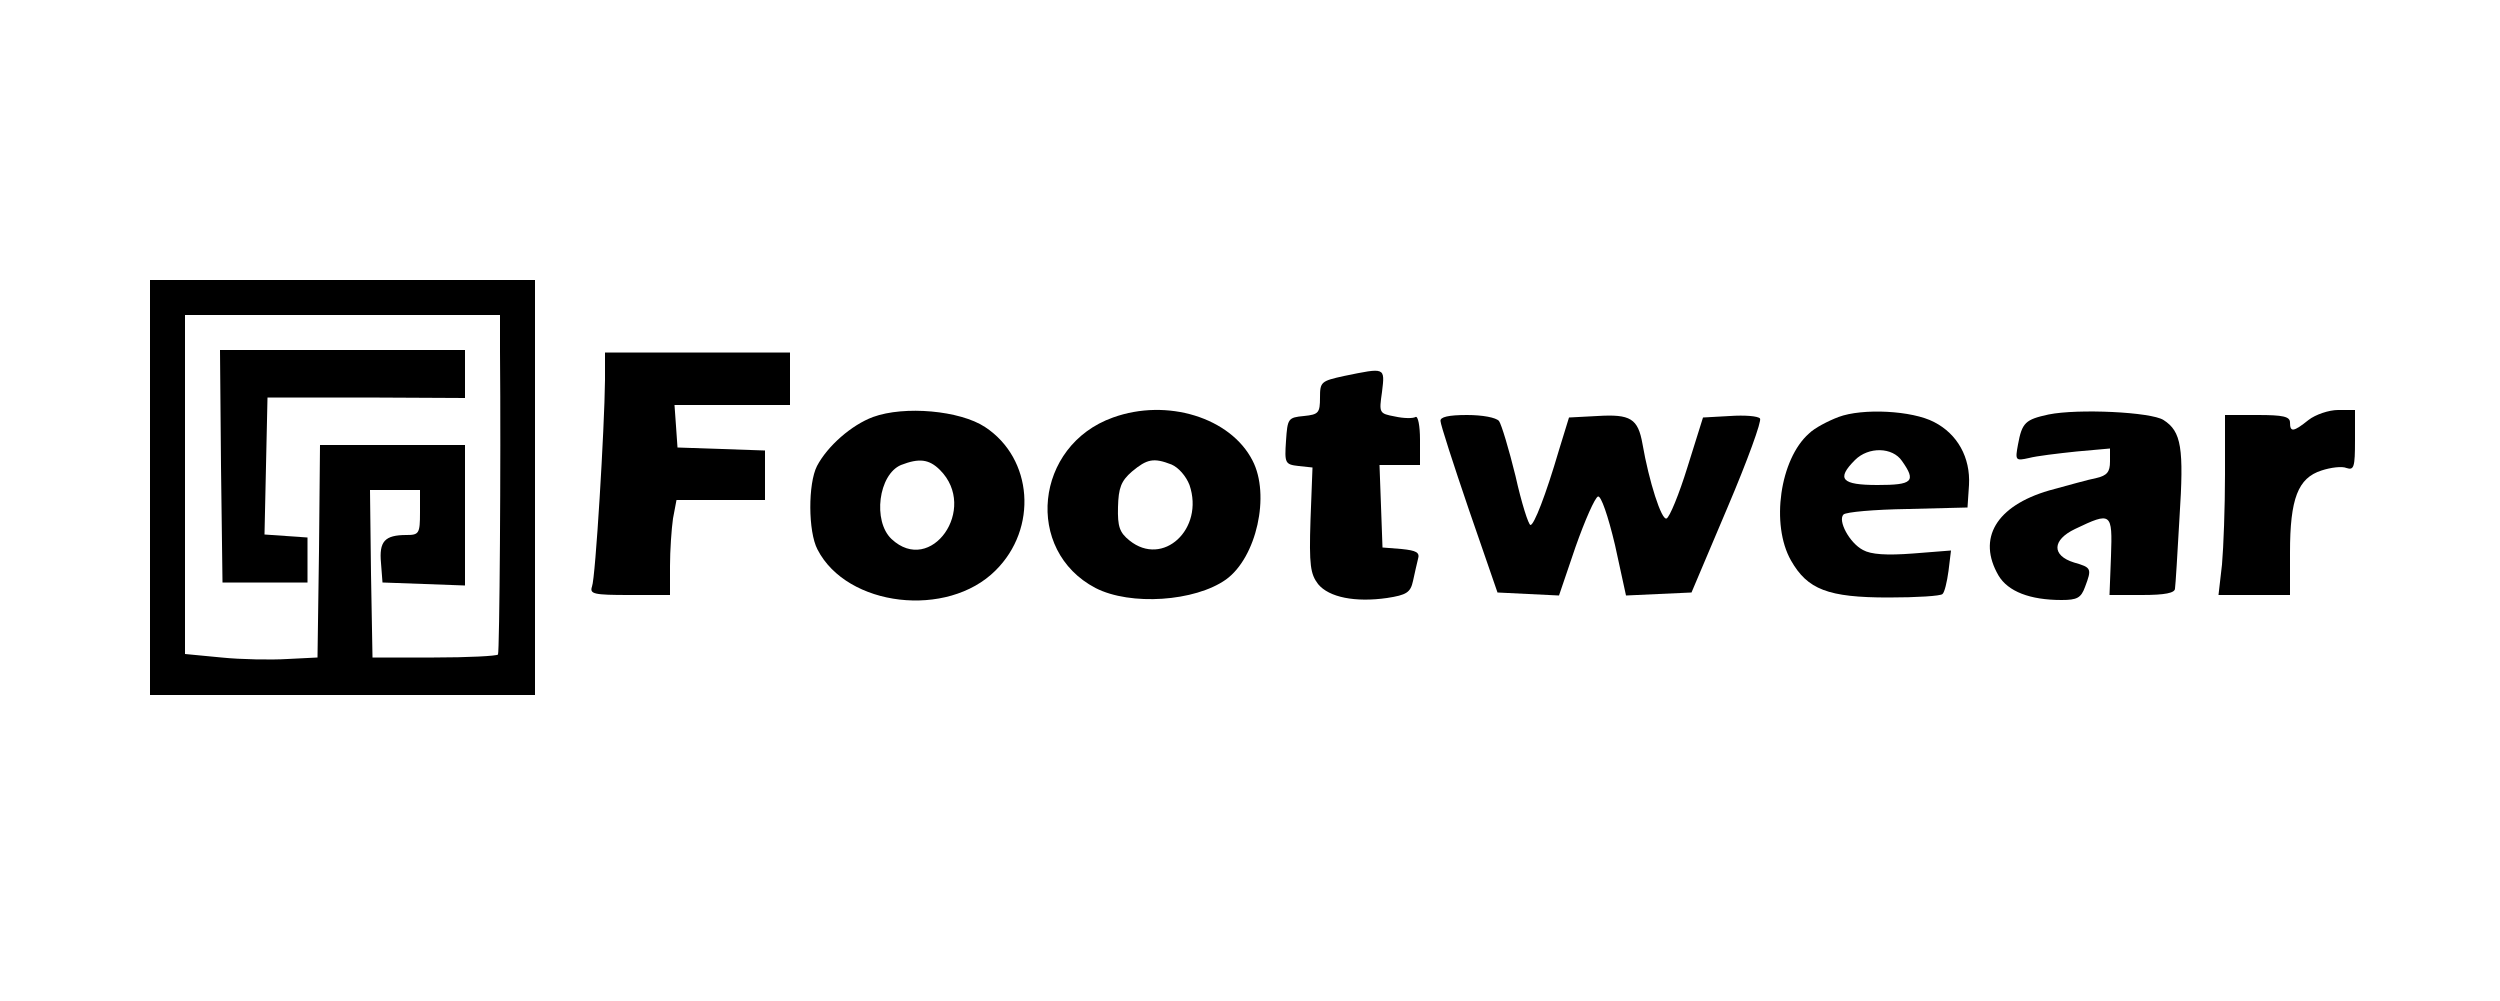
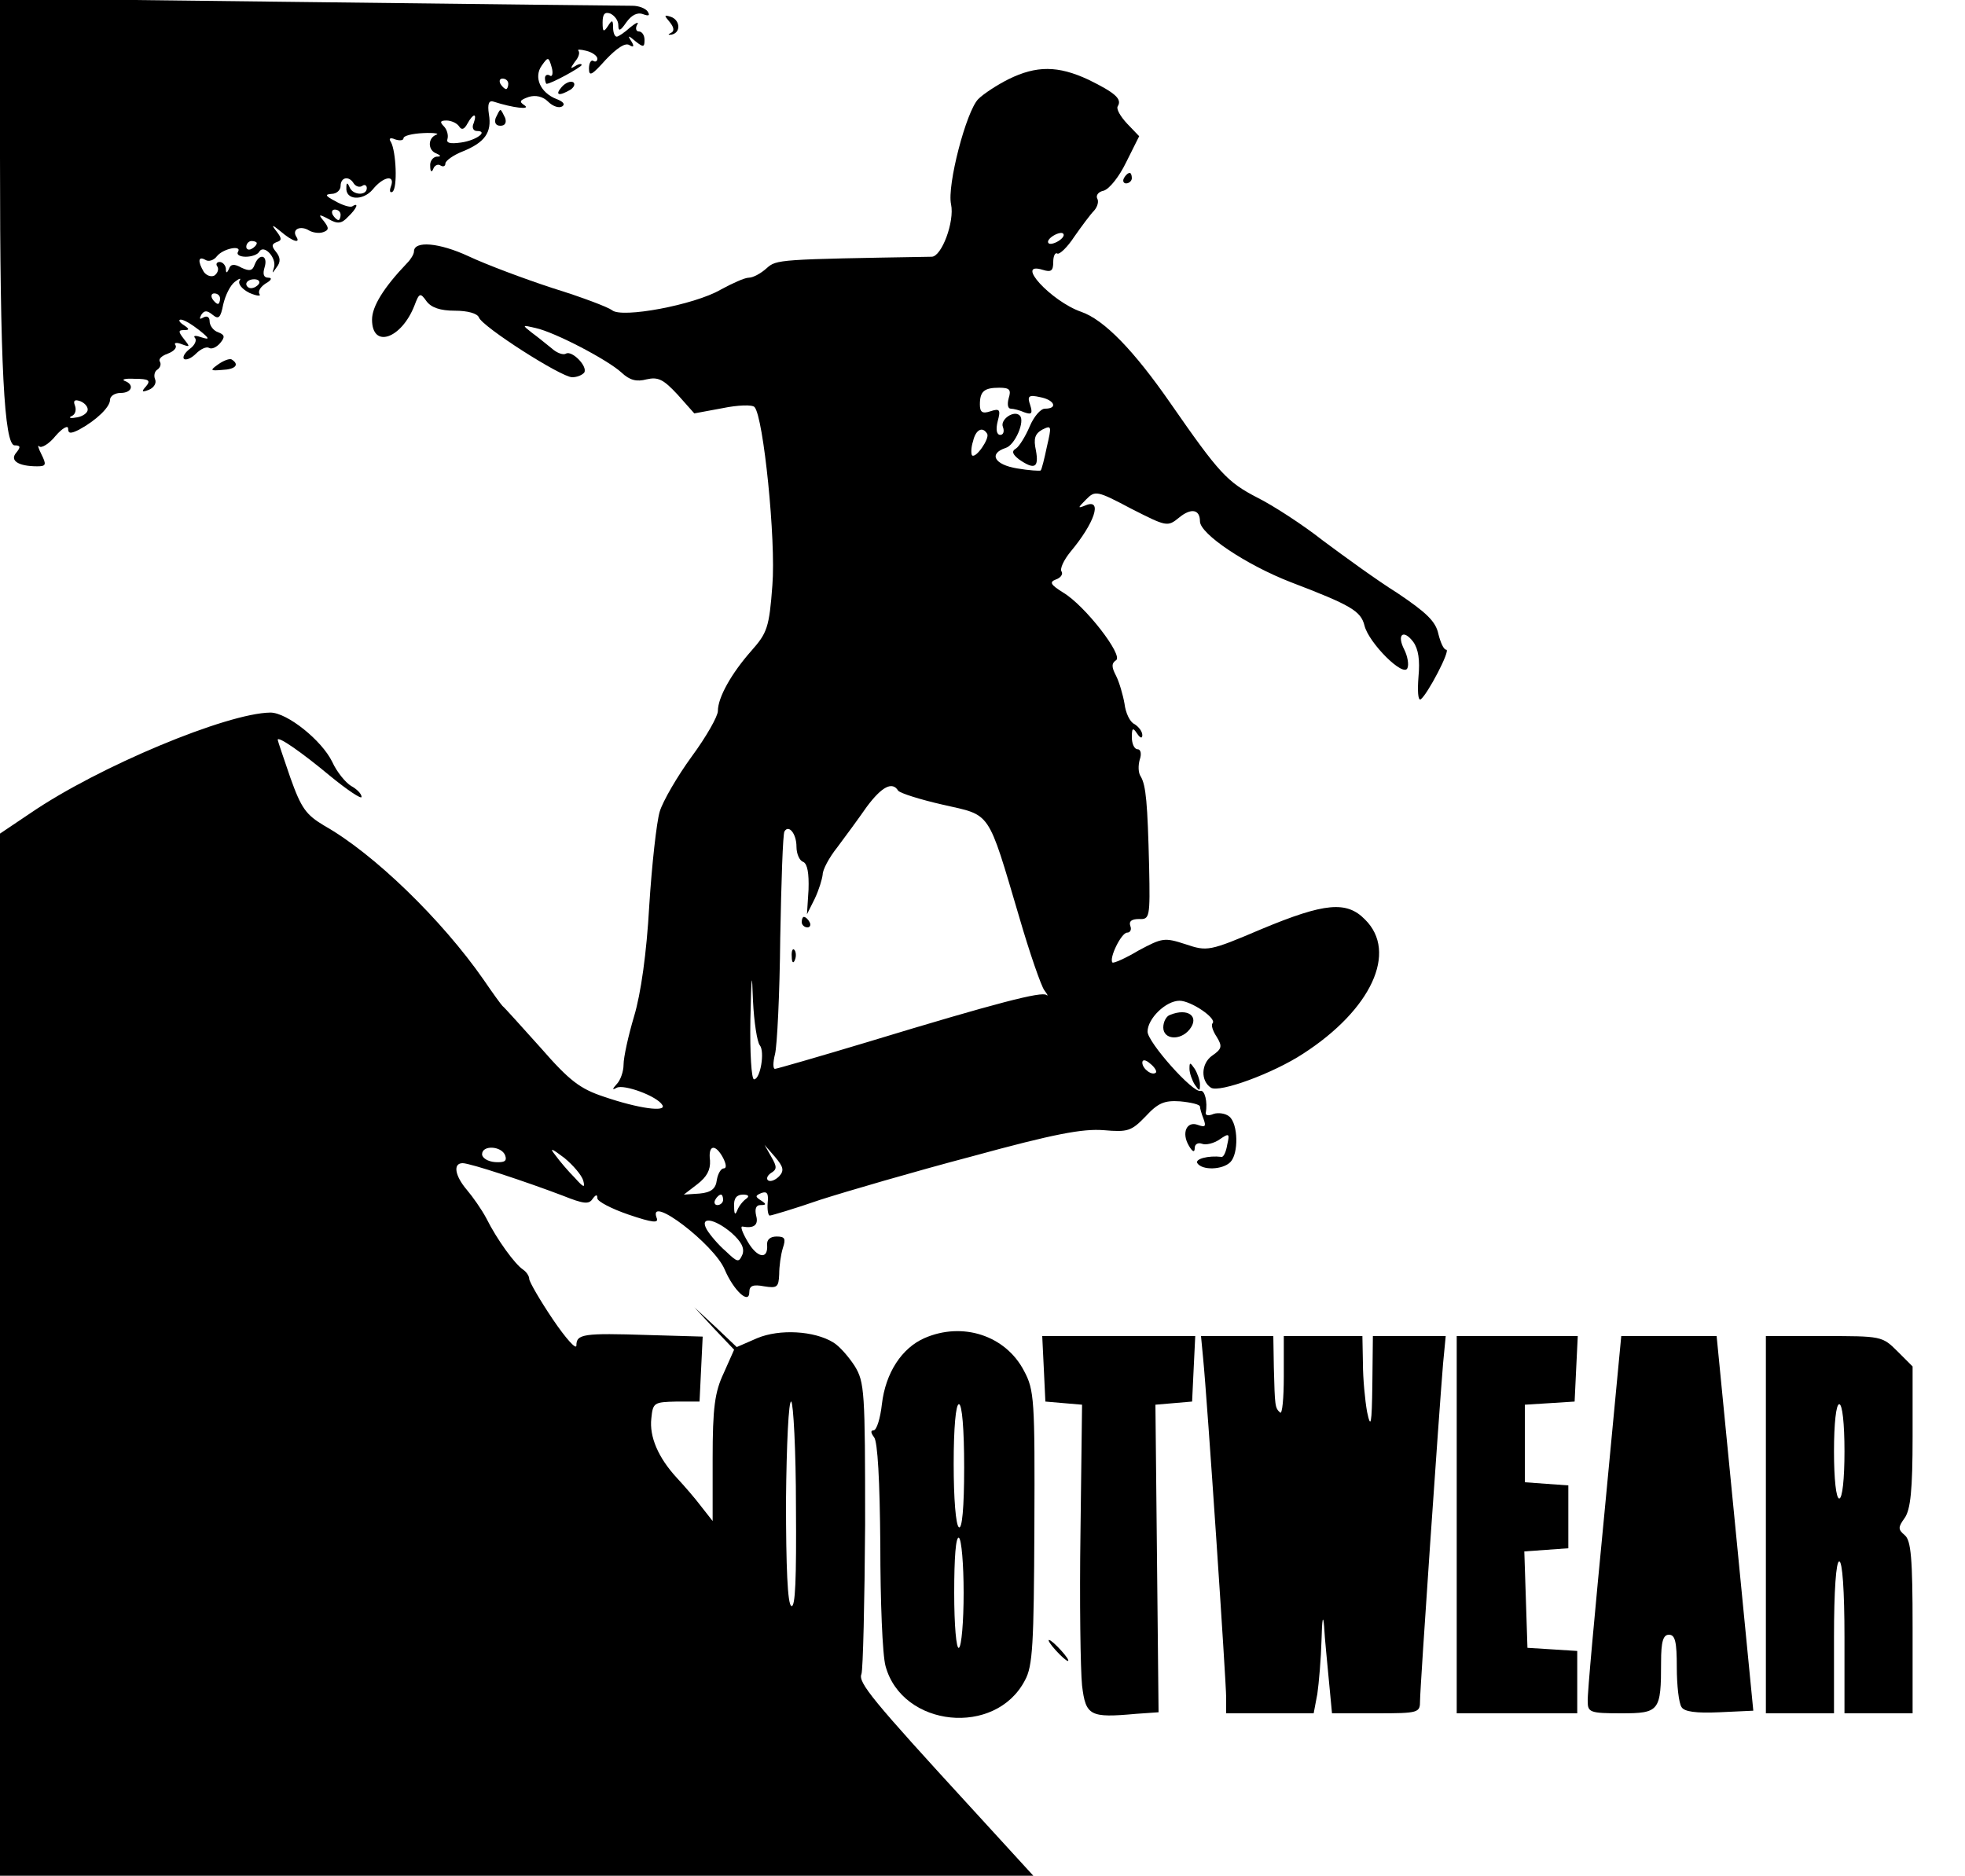
- <svg xmlns="http://www.w3.org/2000/svg" version="1.0" width="500pt" height="200pt" viewBox="0 0 500 200" preserveAspectRatio="xMidYMid meet">
-   <g transform="translate(0,200) scale(0.1,-0.1)" fill="#000000" stroke="none">
-     <path d="M300 1025 l0 -415 385 0 385 0 0 415 0 415 -385 0 -385 0 0 -415z m700 273 c2 -224 -1 -602 -4 -607 -2 -3 -60 -6 -128 -6 l-123 0 -3 168 -2 167 50 0 50 0 0 -45 c0 -42 -2 -45 -27 -45 -44 0 -55 -13 -51 -56 l3 -39 83 -3 82 -3 0 141 0 140 -145 0 -145 0 -2 -212 -3 -213 -60 -3 c-33 -2 -93 -1 -132 3 l-73 7 0 339 0 339 315 0 315 0 0 -72z" />
-     <path d="M442 1068 l3 -233 85 0 85 0 0 45 0 45 -43 3 -43 3 3 137 3 137 198 0 197 -1 0 48 0 48 -245 0 -245 0 2 -232z" />
-     <path d="M1210 1240 c-1 -96 -19 -396 -26 -413 -5 -15 3 -17 75 -17 l81 0 0 58 c0 31 3 74 6 95 l7 37 88 0 89 0 0 50 0 49 -87 3 -88 3 -3 43 -3 42 115 0 116 0 0 53 0 52 -185 0 -185 0 0 -55z" />
-     <path d="M2688 1248 c-46 -10 -48 -12 -48 -43 0 -31 -3 -34 -32 -37 -32 -3 -33 -5 -36 -50 -3 -44 -2 -47 25 -50 l28 -3 -4 -105 c-3 -91 0 -108 15 -128 22 -27 75 -37 138 -28 39 6 47 11 52 34 3 15 8 35 10 44 4 13 -3 17 -33 20 l-38 3 -3 83 -3 82 41 0 40 0 0 51 c0 27 -4 48 -9 45 -5 -3 -23 -3 -41 1 -32 6 -32 7 -26 49 6 50 7 49 -76 32z" />
-     <path d="M1746 1166 c-43 -16 -91 -58 -112 -98 -18 -35 -18 -131 1 -167 59 -115 260 -138 356 -42 85 84 75 224 -21 287 -50 33 -161 43 -224 20z m134 -106 c77 -77 -18 -212 -97 -138 -38 36 -26 129 19 148 36 14 56 12 78 -10z" />
-     <path d="M2226 1165 c-157 -56 -178 -266 -35 -341 70 -36 199 -27 261 17 61 44 89 169 53 238 -44 86 -171 125 -279 86z m117 -94 c14 -6 29 -23 36 -41 30 -88 -53 -165 -120 -111 -20 16 -24 28 -23 67 1 38 6 52 28 71 30 25 43 28 79 14z" />
-     <path d="M3677 1166 c-21 -8 -48 -22 -59 -33 -58 -51 -77 -182 -36 -254 33 -58 74 -74 195 -74 56 0 105 3 108 7 4 3 9 24 12 46 l5 41 -76 -6 c-53 -4 -84 -2 -100 7 -27 14 -51 59 -39 71 5 5 62 10 128 11 l120 3 3 45 c3 55 -23 102 -70 126 -44 23 -143 28 -191 10z m127 -88 c29 -41 21 -48 -49 -48 -72 0 -83 12 -45 50 27 27 75 26 94 -2z" />
-     <path d="M4097 1171 c-46 -10 -53 -16 -61 -60 -6 -32 -5 -33 22 -27 15 4 57 9 95 13 l67 6 0 -26 c0 -21 -6 -28 -27 -33 -16 -3 -58 -15 -95 -25 -106 -31 -144 -96 -101 -170 19 -32 63 -49 126 -49 31 0 39 4 47 26 14 37 13 39 -22 49 -45 14 -44 45 2 67 73 35 75 33 72 -54 l-3 -78 65 0 c46 0 66 4 66 13 1 6 5 70 9 142 9 139 4 172 -32 195 -25 16 -171 23 -230 11z" />
-     <path d="M4617 1160 c-30 -24 -37 -25 -37 -5 0 12 -14 15 -65 15 l-65 0 0 -119 c0 -65 -3 -146 -6 -180 l-7 -61 72 0 71 0 0 85 c0 108 16 149 63 164 18 6 41 9 50 5 15 -5 17 2 17 55 l0 61 -34 0 c-18 0 -45 -9 -59 -20z" />
-     <path d="M2881 1158 c0 -7 26 -87 57 -178 l57 -165 61 -3 62 -3 33 97 c19 54 39 99 45 101 6 2 20 -38 34 -97 l22 -101 65 3 66 3 72 170 c40 94 69 174 65 178 -4 5 -31 7 -60 5 l-54 -3 -31 -99 c-17 -55 -36 -101 -42 -103 -10 -4 -35 74 -48 149 -9 51 -24 60 -90 56 l-57 -3 -20 -65 c-27 -92 -50 -150 -57 -150 -4 0 -18 44 -30 98 -13 53 -28 103 -33 110 -6 7 -33 12 -64 12 -37 0 -54 -4 -53 -12z" />
+ <svg xmlns="http://www.w3.org/2000/svg" version="1.0" width="375pt" height="358pt" viewBox="0 0 375 358" preserveAspectRatio="xMidYMid meet">
+   <g transform="translate(0,358) scale(0.1,-0.1)" fill="#000000" stroke="none">
+     <path d="M0 3278 c0 -394 8 -548 28 -548 11 0 12 -3 3 -14 -13 -15 4 -26 40 -26 17 0 18 3 8 23 -6 12 -8 19 -4 15 4 -4 19 5 31 20 13 15 24 21 24 14 0 -10 5 -10 21 -2 33 18 59 43 59 57 0 7 9 13 20 13 22 0 27 16 8 23 -7 3 2 5 19 4 27 0 31 -3 22 -14 -10 -11 -8 -12 5 -7 10 4 15 13 12 20 -3 7 -1 16 5 19 5 4 7 10 4 15 -3 5 4 11 15 15 11 4 18 11 15 16 -4 5 2 6 12 2 16 -6 16 -5 4 10 -11 14 -11 17 0 17 11 0 11 2 -1 10 -8 5 -10 10 -5 10 6 0 21 -9 35 -20 20 -16 21 -19 5 -14 -11 4 -17 4 -13 -1 4 -4 0 -14 -10 -21 -9 -7 -14 -15 -11 -19 4 -3 14 1 23 10 9 9 20 14 25 11 5 -3 14 1 21 9 10 12 9 16 -4 21 -9 3 -16 13 -16 21 0 8 -5 11 -12 7 -7 -4 -8 -3 -4 5 6 9 11 9 22 0 11 -9 15 -6 20 20 4 17 13 36 22 43 9 7 13 8 9 2 -3 -6 5 -16 19 -23 14 -6 23 -7 19 -2 -3 6 3 14 12 20 11 6 13 11 5 11 -9 0 -11 7 -7 20 7 23 -10 28 -19 5 -4 -12 -10 -13 -25 -6 -14 8 -21 7 -24 -2 -4 -9 -6 -9 -6 1 -1 6 -6 12 -12 12 -5 0 -8 -4 -4 -9 3 -5 0 -13 -6 -17 -6 -3 -15 0 -20 7 -12 20 -11 31 3 23 6 -4 16 -1 22 7 12 15 49 22 40 8 -3 -5 4 -9 15 -9 11 0 23 4 26 10 9 14 33 -12 28 -30 -4 -13 -4 -13 5 0 8 10 7 19 -1 29 -9 11 -9 15 1 19 10 3 10 7 0 20 -11 14 -9 14 8 0 22 -19 39 -24 29 -9 -8 14 9 21 25 11 7 -4 19 -6 27 -3 11 4 11 8 1 21 -11 13 -10 14 9 4 17 -10 25 -9 37 4 17 16 22 29 8 20 -4 -2 -18 2 -32 10 -19 10 -21 13 -7 14 9 0 17 7 17 15 0 17 16 20 25 5 4 -6 11 -8 16 -5 5 4 9 1 9 -4 0 -15 -27 -14 -33 2 -4 9 -6 9 -6 -1 -2 -24 31 -26 50 -4 20 25 44 30 35 6 -3 -8 -2 -13 3 -10 10 7 7 77 -3 95 -5 7 -1 9 8 5 9 -3 16 -2 16 2 0 5 17 9 38 10 20 1 31 -1 25 -3 -17 -6 -17 -30 0 -36 9 -4 9 -6 0 -6 -7 -1 -13 -9 -12 -18 0 -11 3 -13 6 -5 2 6 9 10 14 6 5 -3 9 -1 9 4 0 5 15 16 33 23 42 17 56 36 50 71 -3 20 0 27 9 24 37 -12 72 -16 59 -7 -11 7 -9 10 8 16 13 4 27 1 37 -9 9 -9 21 -13 27 -9 6 4 2 9 -11 14 -31 12 -44 42 -28 64 12 17 13 17 19 -4 3 -11 1 -19 -4 -15 -5 3 -9 0 -9 -5 0 -6 2 -11 3 -11 9 0 67 32 67 36 0 3 -6 2 -12 -2 -10 -6 -10 -5 -1 8 7 8 10 17 7 21 -3 3 3 3 15 0 12 -3 21 -10 21 -15 0 -5 -4 -7 -8 -4 -4 2 -8 -4 -8 -15 0 -16 6 -12 32 17 21 22 37 33 45 28 8 -5 10 -3 4 7 -8 12 -6 12 8 0 15 -12 17 -11 17 3 0 9 -5 16 -11 16 -5 0 -7 6 -3 13 4 6 -2 4 -13 -5 -11 -10 -23 -18 -26 -18 -4 0 -7 8 -7 18 0 14 -2 15 -10 2 -8 -12 -10 -11 -10 7 0 16 4 21 15 17 8 -4 15 -13 15 -22 0 -13 4 -11 15 5 10 14 21 20 32 16 11 -4 14 -3 9 5 -4 6 -17 11 -29 11 -12 0 -289 3 -614 7 l-593 7 0 -305z m970 142 c0 -5 -2 -10 -4 -10 -3 0 -8 5 -11 10 -3 6 -1 10 4 10 6 0 11 -4 11 -10z m-66 -75 c-4 -8 -1 -15 6 -15 23 0 -1 -18 -30 -22 -21 -3 -29 -1 -26 7 2 7 -1 18 -7 24 -8 8 -7 11 5 11 9 0 20 -5 24 -11 5 -8 10 -6 16 5 11 20 19 21 12 1z m-254 -175 c0 -5 -2 -10 -4 -10 -3 0 -8 5 -11 10 -3 6 -1 10 4 10 6 0 11 -4 11 -10z m-160 -54 c0 -3 -4 -8 -10 -11 -5 -3 -10 -1 -10 4 0 6 5 11 10 11 6 0 10 -2 10 -4z m4 -78 c-3 -4 -9 -8 -15 -8 -5 0 -9 4 -9 8 0 5 7 9 15 9 8 0 12 -4 9 -9z m-74 -28 c0 -5 -2 -10 -4 -10 -3 0 -8 5 -11 10 -3 6 -1 10 4 10 6 0 11 -4 11 -10z m-253 -214 c-2 -6 -12 -12 -23 -13 -10 -2 -14 0 -7 3 7 3 9 12 6 20 -4 10 0 12 11 8 9 -4 15 -12 13 -18z" />
+     <path d="M1278 3538 c9 -11 9 -18 2 -21 -6 -3 -5 -4 2 -3 18 4 16 28 -2 34 -13 4 -13 3 -2 -10z" />
+     <path d="M1925 3429 c-22 -11 -48 -28 -58 -38 -23 -23 -60 -165 -52 -201 7 -33 -18 -100 -37 -100 -293 -5 -296 -5 -315 -22 -11 -10 -26 -18 -34 -18 -8 0 -32 -11 -54 -23 -50 -29 -189 -55 -207 -39 -8 6 -58 25 -113 42 -55 18 -127 45 -161 61 -56 26 -104 30 -104 9 0 -5 -6 -15 -13 -22 -45 -47 -67 -83 -67 -108 0 -56 56 -37 81 27 9 24 11 25 23 8 9 -12 26 -18 54 -18 24 0 43 -5 46 -13 7 -18 157 -114 178 -114 9 0 19 4 23 9 7 12 -24 43 -35 36 -5 -3 -17 1 -27 10 -10 8 -27 22 -38 30 -19 15 -19 15 7 9 37 -8 138 -61 164 -85 16 -15 29 -18 48 -13 22 5 32 0 59 -29 l32 -36 54 10 c29 6 57 7 61 2 17 -19 41 -254 34 -340 -6 -81 -10 -91 -40 -125 -38 -43 -64 -89 -64 -115 0 -10 -22 -49 -50 -87 -27 -37 -55 -85 -61 -105 -6 -20 -15 -101 -20 -180 -5 -90 -16 -168 -29 -211 -11 -37 -20 -78 -20 -92 0 -13 -6 -30 -13 -37 -9 -10 -9 -12 0 -7 14 7 77 -16 87 -33 9 -14 -45 -7 -112 16 -45 15 -65 30 -120 93 -37 41 -69 77 -73 80 -3 3 -19 25 -36 50 -80 115 -210 241 -304 294 -35 21 -44 33 -65 92 -13 38 -24 70 -24 72 0 8 46 -24 100 -69 33 -27 60 -45 60 -40 0 6 -9 15 -20 21 -10 6 -27 26 -36 46 -20 41 -86 94 -118 94 -83 -1 -328 -103 -458 -192 l-58 -39 0 -994 0 -995 986 0 986 0 -118 129 c-189 206 -217 240 -210 256 3 9 6 137 7 285 0 255 -1 272 -20 303 -11 17 -29 38 -41 45 -36 22 -102 26 -145 8 l-39 -17 -40 38 -41 38 38 -41 38 -40 -20 -45 c-17 -36 -21 -66 -21 -163 l0 -119 -22 28 c-12 16 -33 40 -46 54 -36 39 -53 79 -49 114 3 30 5 31 48 32 l44 0 3 62 3 62 -104 3 c-124 4 -137 2 -137 -20 0 -9 -20 13 -45 50 -25 37 -45 72 -45 77 0 6 -6 14 -12 18 -15 10 -49 56 -70 98 -9 17 -26 41 -37 54 -23 27 -27 51 -8 51 14 0 120 -35 191 -62 40 -16 50 -17 57 -6 6 8 9 9 9 1 0 -6 27 -20 59 -31 47 -16 59 -17 54 -6 -17 46 110 -51 130 -99 17 -40 47 -68 47 -43 0 12 7 15 28 11 25 -4 28 -2 29 23 0 15 3 37 7 50 6 18 4 22 -12 22 -12 0 -19 -6 -18 -16 2 -29 -19 -25 -37 6 -10 17 -15 30 -10 29 22 -4 31 3 26 21 -3 13 0 20 8 20 12 0 12 2 1 9 -11 7 -11 9 1 14 11 4 14 -1 12 -19 -1 -13 1 -24 4 -24 3 0 47 13 96 30 50 16 180 54 290 83 157 43 211 53 251 50 46 -4 53 -2 80 26 24 26 36 31 66 29 21 -2 38 -6 38 -10 0 -3 3 -14 7 -24 5 -14 3 -16 -11 -11 -21 8 -32 -15 -17 -40 7 -12 11 -13 11 -4 0 7 6 11 14 8 7 -3 23 1 33 8 19 13 20 12 15 -10 -2 -13 -7 -24 -11 -23 -25 3 -51 -4 -46 -12 9 -14 48 -13 63 2 16 16 15 73 -2 87 -7 6 -21 8 -30 5 -9 -4 -16 -3 -15 2 4 21 -2 44 -10 42 -14 -5 -101 93 -101 113 0 25 35 59 61 59 22 0 72 -34 63 -43 -3 -3 0 -14 8 -26 11 -18 10 -23 -9 -36 -21 -15 -22 -48 -2 -61 16 -10 118 27 176 65 130 84 181 194 118 256 -35 36 -77 32 -197 -18 -101 -43 -104 -43 -146 -29 -40 13 -44 12 -89 -12 -25 -15 -48 -25 -50 -23 -7 8 17 57 28 57 6 0 9 6 6 13 -3 9 3 13 17 13 20 -1 21 3 19 99 -3 123 -6 156 -16 173 -5 7 -5 21 -2 32 4 11 2 20 -4 20 -6 0 -11 10 -11 23 0 18 2 19 10 7 6 -9 10 -10 10 -3 0 7 -7 16 -15 21 -9 4 -17 22 -19 39 -3 17 -10 41 -16 53 -9 17 -9 24 0 30 14 9 -59 104 -101 129 -24 15 -27 20 -14 25 9 3 14 10 11 15 -4 5 4 22 17 38 46 55 61 101 30 89 -17 -7 -17 -6 0 11 17 17 20 17 86 -18 67 -34 69 -35 91 -17 23 19 40 16 40 -7 0 -24 88 -83 173 -116 115 -44 134 -55 141 -83 8 -33 75 -100 82 -81 3 7 0 23 -6 35 -15 29 -2 40 17 15 10 -14 13 -35 10 -67 -2 -26 -1 -45 4 -43 13 9 58 95 49 95 -5 0 -11 14 -15 30 -5 24 -23 41 -78 78 -40 25 -103 71 -142 100 -38 30 -95 67 -125 82 -58 30 -73 46 -166 180 -70 101 -127 160 -171 175 -57 20 -128 97 -73 80 16 -5 20 -2 20 15 0 12 4 19 8 16 4 -2 19 12 32 32 14 20 31 43 38 50 7 8 9 18 6 23 -3 6 2 13 12 15 11 3 30 27 43 54 l25 50 -23 24 c-13 14 -21 28 -18 33 9 14 -5 26 -56 51 -58 27 -99 27 -152 1z m95 -309 c-8 -5 -17 -7 -19 -4 -3 3 1 9 9 14 8 5 17 7 19 4 3 -3 -1 -9 -9 -14z m-95 -300 c-3 -11 -2 -20 4 -20 5 0 17 -3 26 -7 14 -5 16 -2 11 14 -6 17 -3 20 19 15 27 -5 35 -22 9 -22 -8 0 -21 -15 -29 -34 -8 -19 -20 -38 -26 -42 -9 -5 -7 -11 6 -21 29 -20 38 -16 32 17 -5 23 -2 32 12 40 18 9 18 7 9 -32 -5 -24 -10 -44 -12 -46 -2 -1 -22 0 -45 4 -43 7 -55 28 -22 39 18 5 38 52 27 62 -11 11 -38 -8 -32 -22 3 -8 1 -15 -5 -15 -7 0 -9 10 -5 26 6 22 4 25 -14 19 -15 -5 -20 -2 -20 13 0 25 8 32 37 32 20 0 23 -4 18 -20z m-41 -68 c5 -9 -22 -48 -29 -41 -2 3 -2 15 2 27 5 22 18 29 27 14z m-170 -681 c4 -5 42 -17 86 -27 92 -21 84 -8 145 -214 20 -69 42 -132 48 -140 6 -8 8 -12 4 -9 -9 7 -92 -14 -342 -90 -93 -28 -173 -51 -176 -51 -4 0 -4 12 0 28 4 15 9 115 10 222 2 107 5 198 8 203 8 14 23 -4 23 -29 0 -14 6 -27 13 -29 8 -4 11 -22 10 -53 l-3 -47 15 30 c8 17 14 37 15 46 0 9 12 32 28 52 15 20 40 54 56 77 29 39 49 49 60 31z m-264 -486 c10 -12 1 -65 -11 -65 -5 0 -8 51 -7 113 2 89 3 97 5 37 2 -41 8 -79 13 -85z m756 -52 c-7 -7 -26 7 -26 19 0 6 6 6 15 -2 9 -7 13 -15 11 -17z m-1242 -158 c4 -11 -1 -14 -19 -13 -14 1 -25 8 -25 15 0 18 37 16 44 -2z m149 -48 c4 -15 1 -14 -16 5 -13 13 -29 32 -37 43 -12 15 -8 14 17 -5 17 -14 33 -33 36 -43z m267 43 c6 -12 7 -20 1 -20 -5 0 -11 -10 -13 -22 -2 -17 -11 -24 -33 -26 l-30 -2 26 20 c18 14 25 27 24 45 -4 30 10 33 25 5z m107 -35 c-7 -7 -16 -11 -21 -8 -4 3 -2 9 5 14 12 7 12 12 1 31 l-13 23 20 -23 c16 -19 18 -26 8 -37z m-107 -45 c0 -5 -5 -10 -11 -10 -5 0 -7 5 -4 10 3 6 8 10 11 10 2 0 4 -4 4 -10z m44 2 c-6 -4 -14 -14 -17 -22 -4 -10 -6 -8 -6 8 -1 15 5 22 17 22 10 0 13 -3 6 -8z m-28 -65 c19 -17 25 -29 21 -41 -7 -16 -9 -16 -32 6 -14 12 -30 31 -36 41 -15 26 14 22 47 -6z m123 -523 c1 -136 -1 -194 -9 -189 -7 4 -10 73 -10 201 1 107 5 192 10 189 4 -3 9 -93 9 -201z" />
+     <path d="M1530 1820 c0 -5 5 -10 11 -10 5 0 7 5 4 10 -3 6 -8 10 -11 10 -2 0 -4 -4 -4 -10z" />
+     <path d="M1511 1754 c0 -11 3 -14 6 -6 3 7 2 16 -1 19 -3 4 -6 -2 -5 -13z" />
+     <path d="M1072 3414 c-14 -16 -5 -18 17 -5 7 5 9 11 5 14 -5 3 -15 -1 -22 -9z" />
+     <path d="M946 3355 c-3 -9 0 -15 9 -15 9 0 12 6 9 15 -4 8 -7 15 -9 15 -2 0 -5 -7 -9 -15z" />
+     <path d="M2145 3240 c-3 -5 -1 -10 4 -10 6 0 11 5 11 10 0 6 -2 10 -4 10 -3 0 -8 -4 -11 -10z" />
+     <path d="M417 2885 c-17 -12 -16 -13 7 -11 25 1 34 10 18 20 -4 2 -15 -2 -25 -9z" />
+     <path d="M2233 1643 c-7 -2 -13 -13 -13 -24 0 -23 32 -26 50 -4 20 25 -3 42 -37 28z" />
+     <path d="M2270 1540 c0 -8 5 -22 10 -30 9 -13 10 -13 10 0 0 8 -5 22 -10 30 -9 13 -10 13 -10 0z" />
+     <path d="M1764 1026 c-43 -19 -74 -66 -81 -126 -3 -27 -10 -50 -16 -50 -6 0 -5 -5 1 -13 7 -8 11 -83 12 -206 0 -106 4 -210 10 -231 32 -117 210 -135 266 -27 15 27 17 69 18 292 1 244 0 262 -20 299 -35 67 -117 94 -190 62z m76 -247 c0 -77 -4 -118 -10 -114 -6 4 -10 55 -10 121 0 69 4 114 10 114 6 0 10 -47 10 -121z m-1 -239 c0 -55 -4 -102 -9 -105 -5 -3 -9 43 -9 105 0 67 3 108 9 105 5 -3 9 -51 9 -105z" />
+     <path d="M1992 968 l3 -63 35 -3 35 -3 -3 -242 c-2 -133 0 -265 3 -294 7 -58 15 -62 103 -54 l43 3 -3 294 -3 293 35 3 35 3 3 63 3 62 -146 0 -146 0 3 -62z" />
+     <path d="M2296 988 c8 -80 44 -618 44 -648 l0 -30 84 0 83 0 7 37 c3 21 7 67 8 103 1 41 3 50 5 25 1 -22 6 -68 9 -102 l6 -63 84 0 c82 0 84 1 84 24 0 25 36 548 44 644 l5 52 -70 0 -69 0 -1 -92 c-1 -77 -3 -86 -10 -53 -4 22 -8 64 -8 93 l-1 52 -75 0 -75 0 0 -77 c0 -42 -3 -73 -7 -69 -10 9 -10 12 -12 86 l-1 60 -69 0 -69 0 4 -42z" />
+     <path d="M2780 670 l0 -360 115 0 115 0 0 59 0 60 -47 3 -48 3 -3 92 -3 92 42 3 42 3 0 60 0 60 -42 3 -41 3 0 74 0 74 48 3 47 3 3 63 3 62 -116 0 -115 0 0 -360z" />
+     <path d="M3062 693 c-18 -186 -33 -348 -32 -360 0 -21 4 -23 64 -23 73 0 76 4 76 98 0 39 4 52 15 52 12 0 15 -14 15 -62 0 -35 4 -69 9 -76 5 -9 28 -12 72 -10 l65 3 -35 358 -35 357 -91 0 -91 0 -32 -337z" />
+     <path d="M3370 670 l0 -360 65 0 65 0 0 145 c0 90 4 145 10 145 6 0 10 -55 10 -145 l0 -145 65 0 65 0 0 164 c0 132 -3 166 -15 176 -13 11 -13 15 0 33 11 16 15 53 15 155 l0 134 -29 29 c-29 29 -31 29 -140 29 l-111 0 0 -360z m150 140 c0 -53 -4 -90 -10 -90 -6 0 -10 37 -10 90 0 53 4 90 10 90 6 0 10 -37 10 -90z" />
+     <path d="M2015 430 c10 -11 20 -20 23 -20 3 0 -3 9 -13 20 -10 11 -20 20 -23 20 -3 0 3 -9 13 -20z" />
  </g>
</svg>
